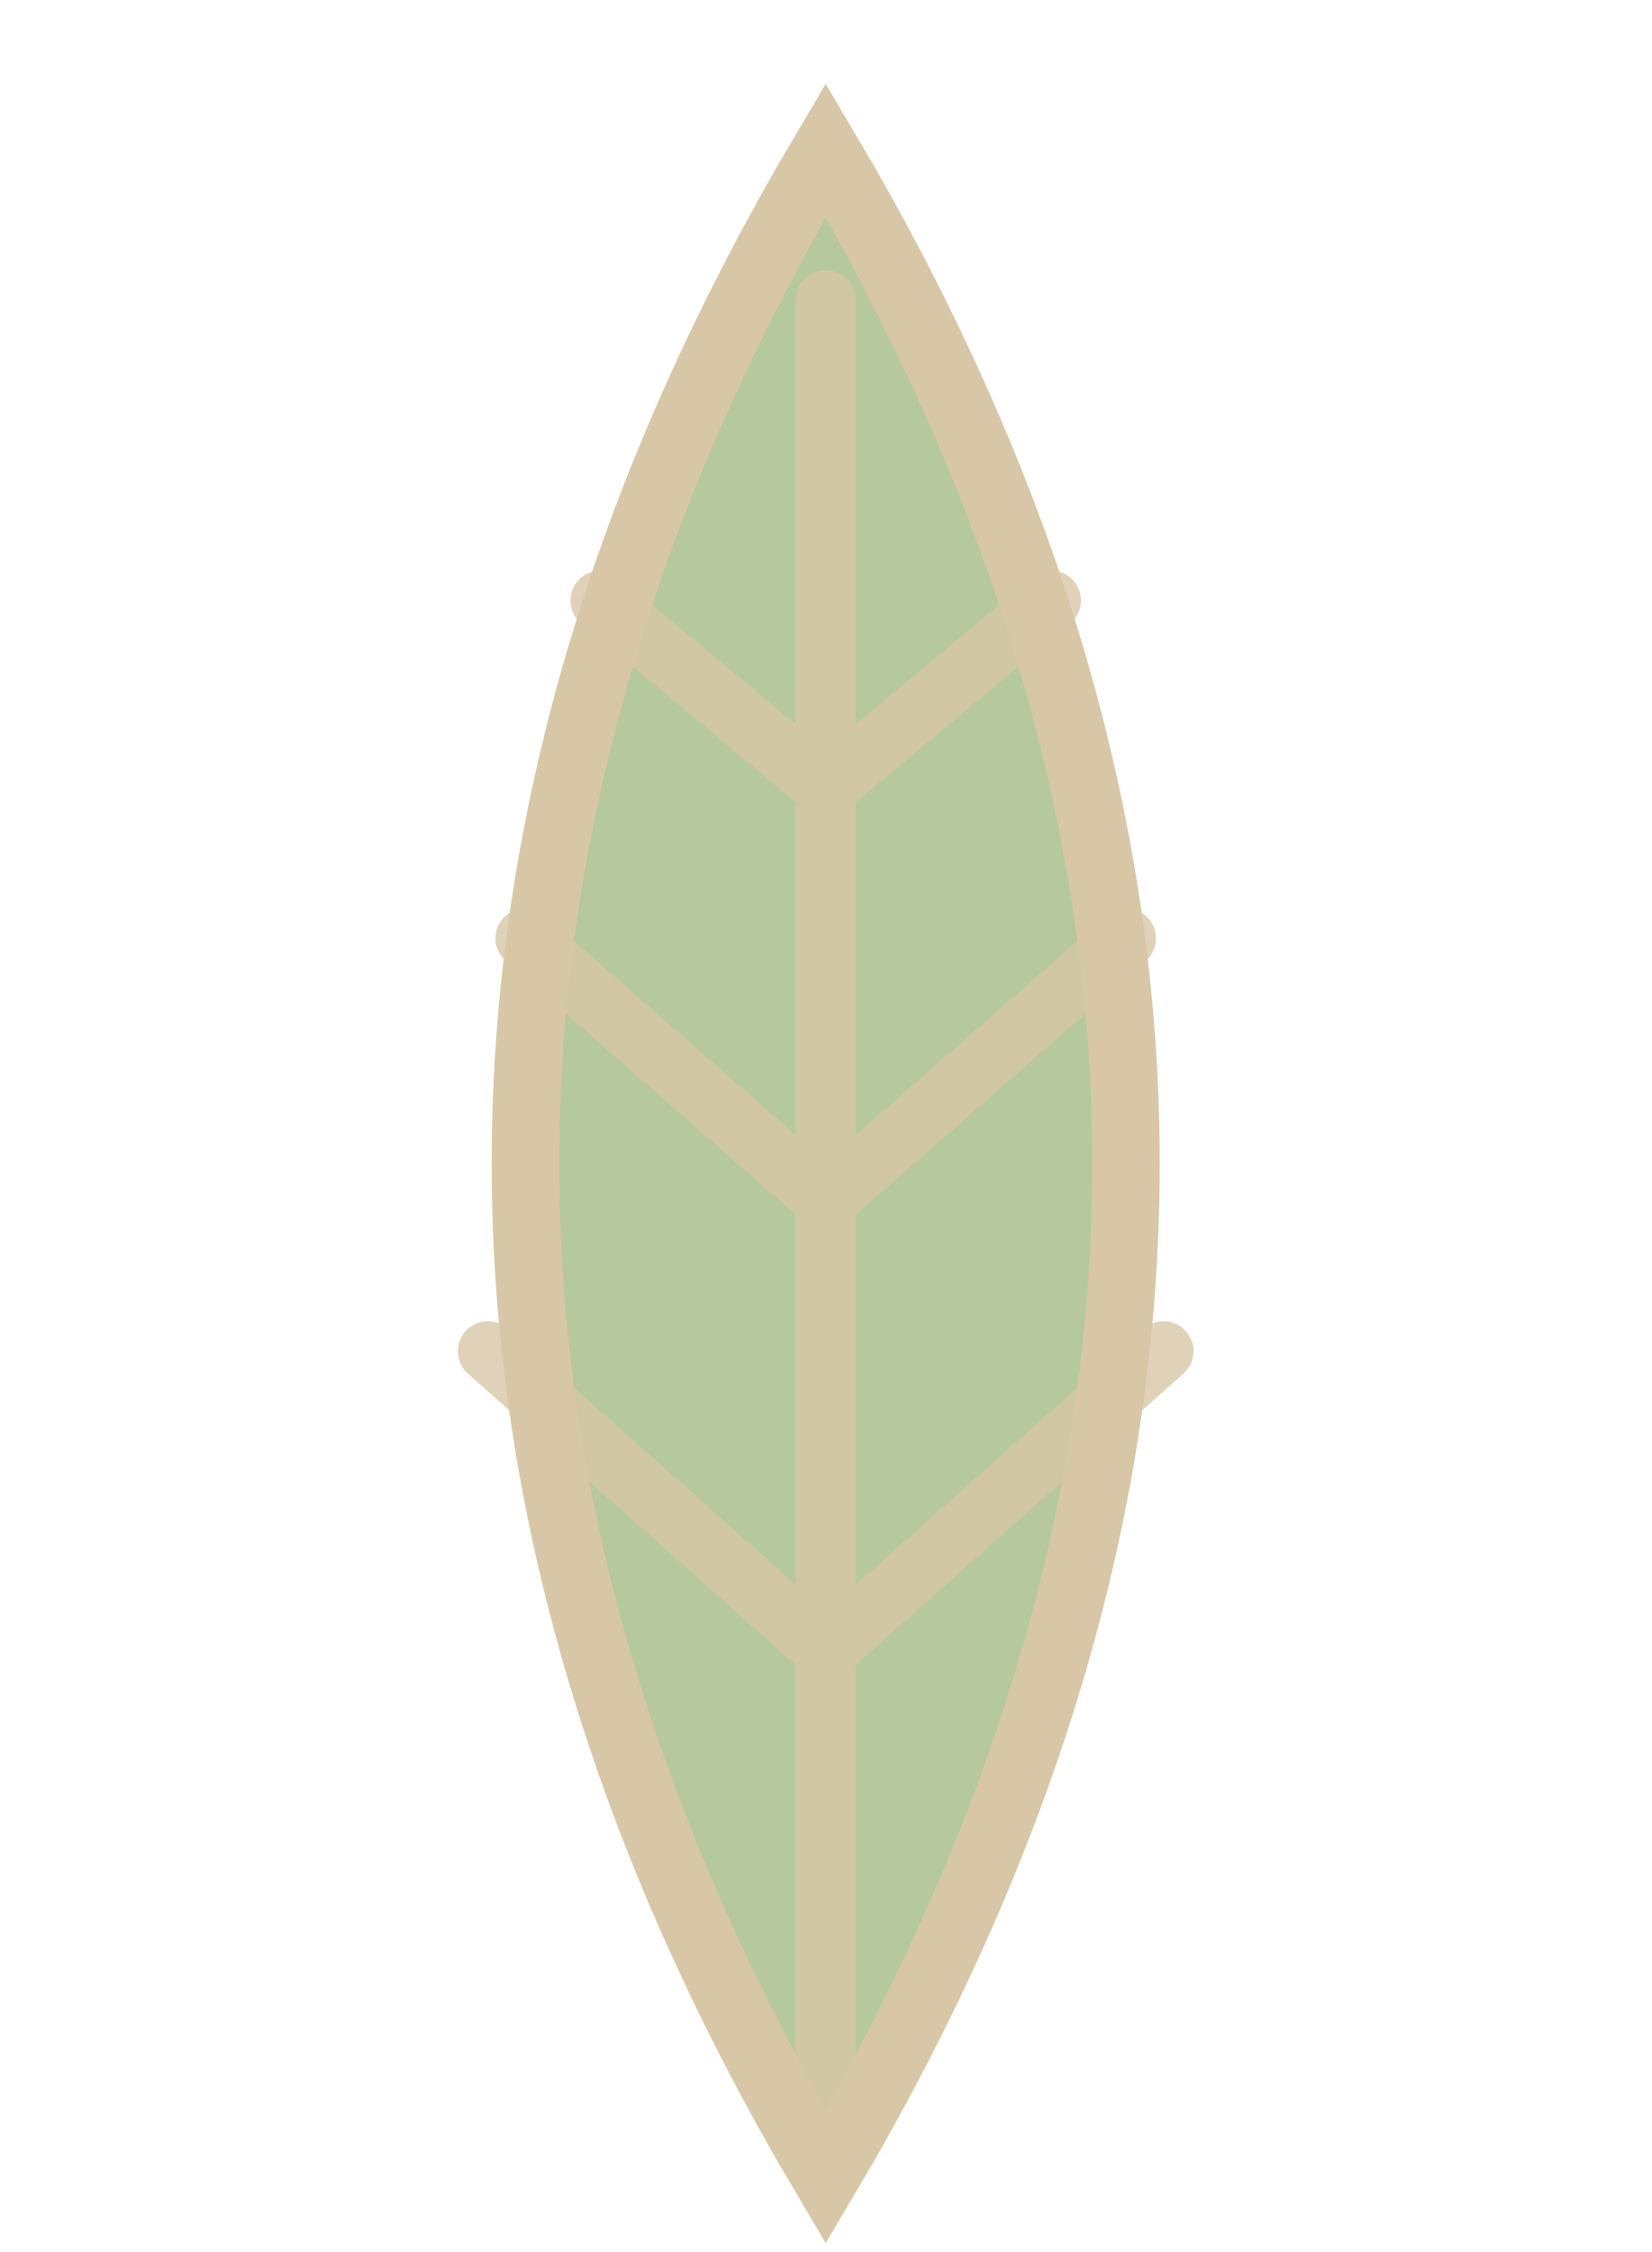
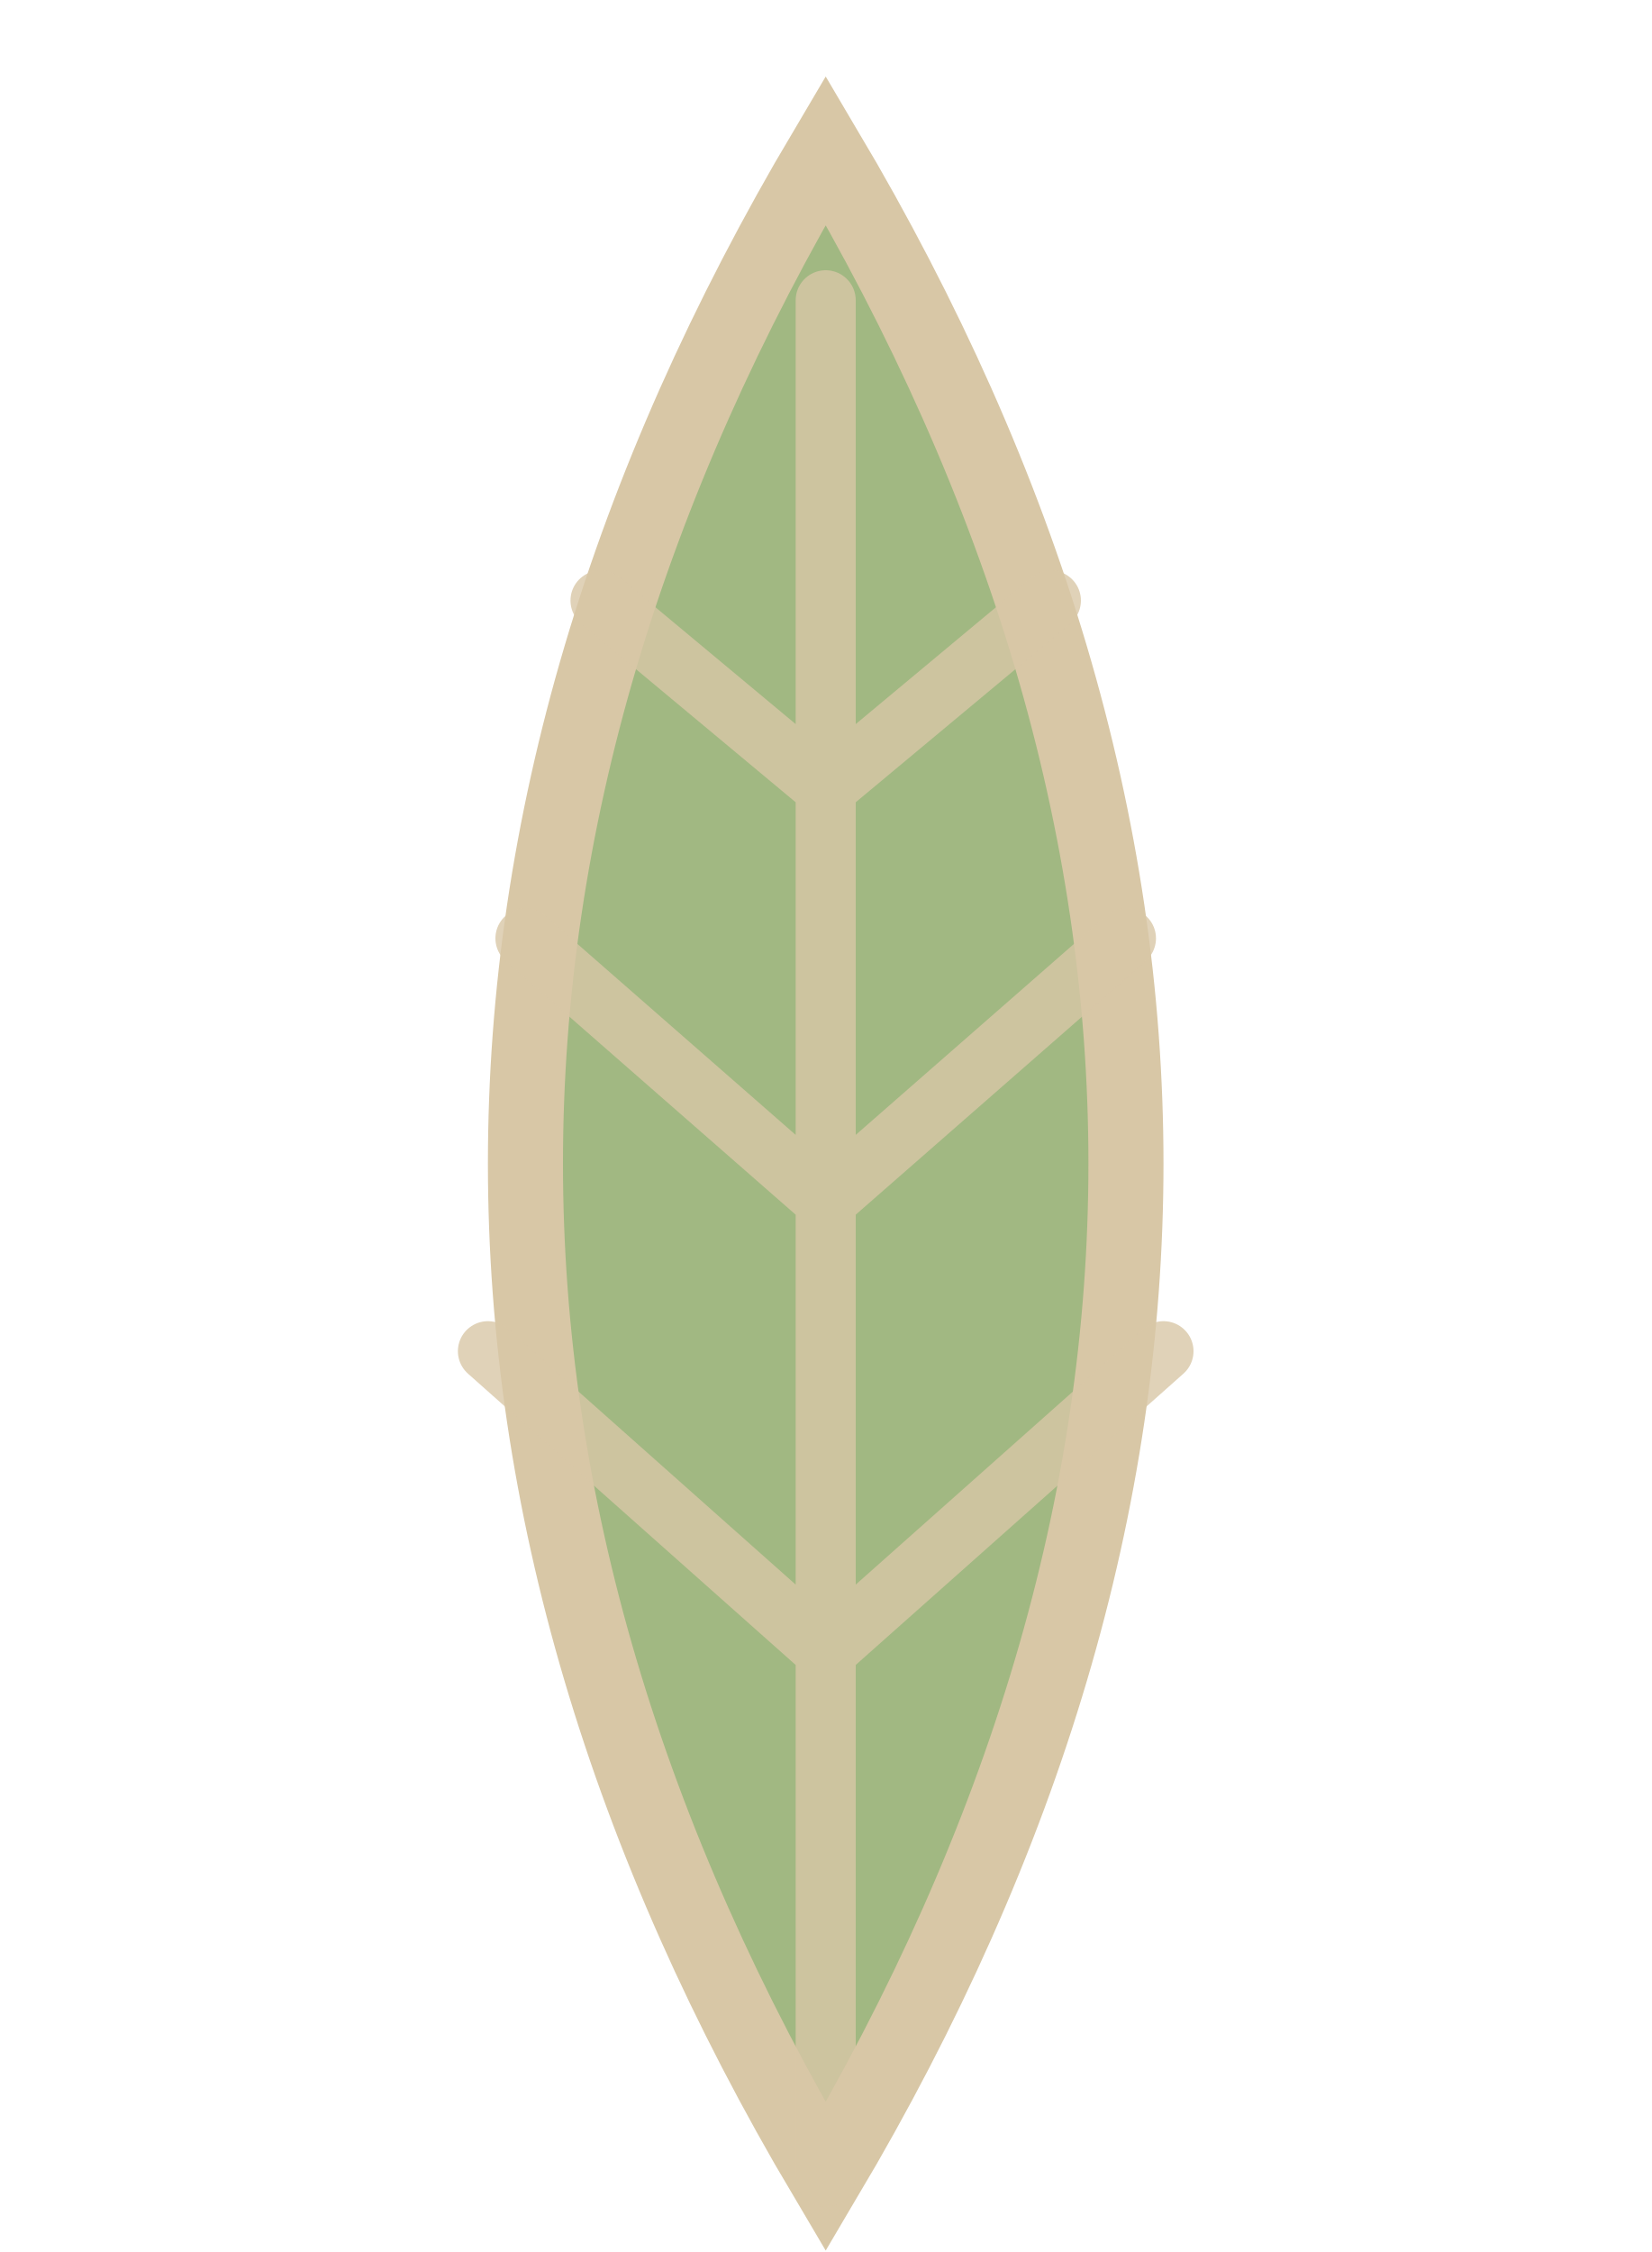
<svg xmlns="http://www.w3.org/2000/svg" width="22" height="30" viewBox="0 0 22 30">
-   <path d="M11 29Q19 15.5 11 2Q3 15.5 11 29Z" fill="#9db57c" fill-opacity="0.75" stroke="#d8c7a6" stroke-width="0.9" />
+   <path d="M11 29Q19 15.5 11 2Q3 15.5 11 29Z" fill="#9db57c" fill-opacity="0.95" stroke="#d8c7a6" stroke-width="1" />
  <path d="M11 29V4M11 22l-4.5-4M11 22l4.5-4M11 16l-4-3.5M11 16l4-3.5M11 10.5l-3-2.5M11 10.5l3-2.5" fill="none" stroke="#d8c7a6" stroke-width="0.8" stroke-opacity="0.8" stroke-linecap="round" />
</svg>
